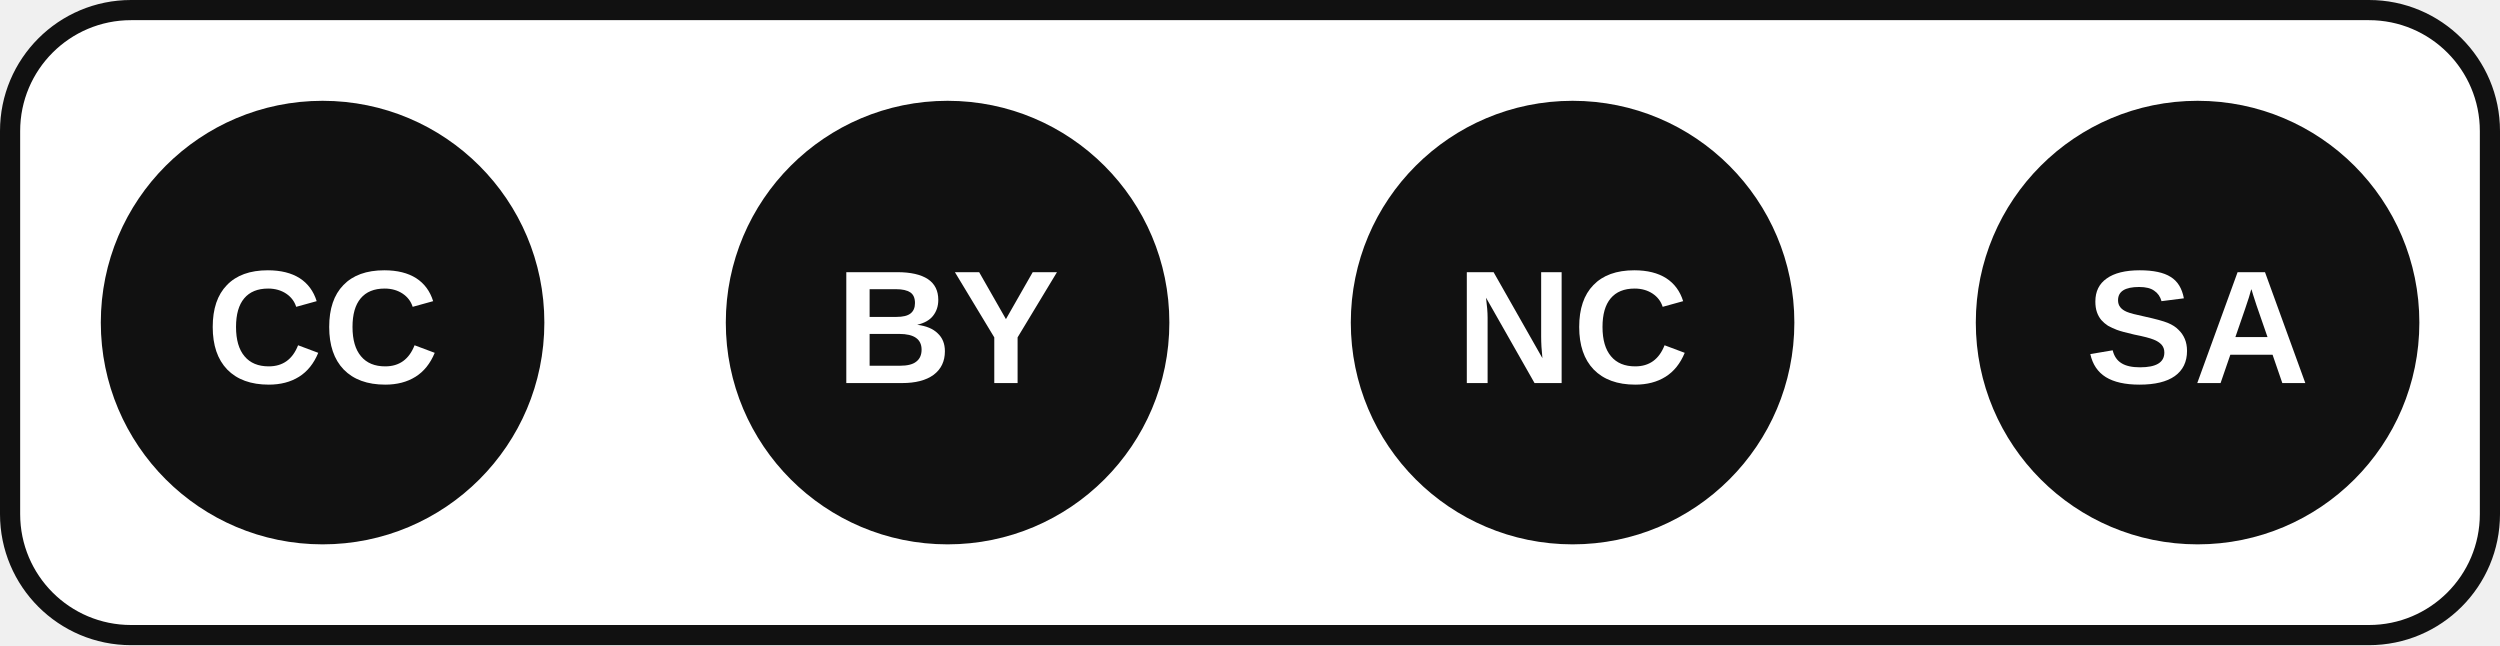
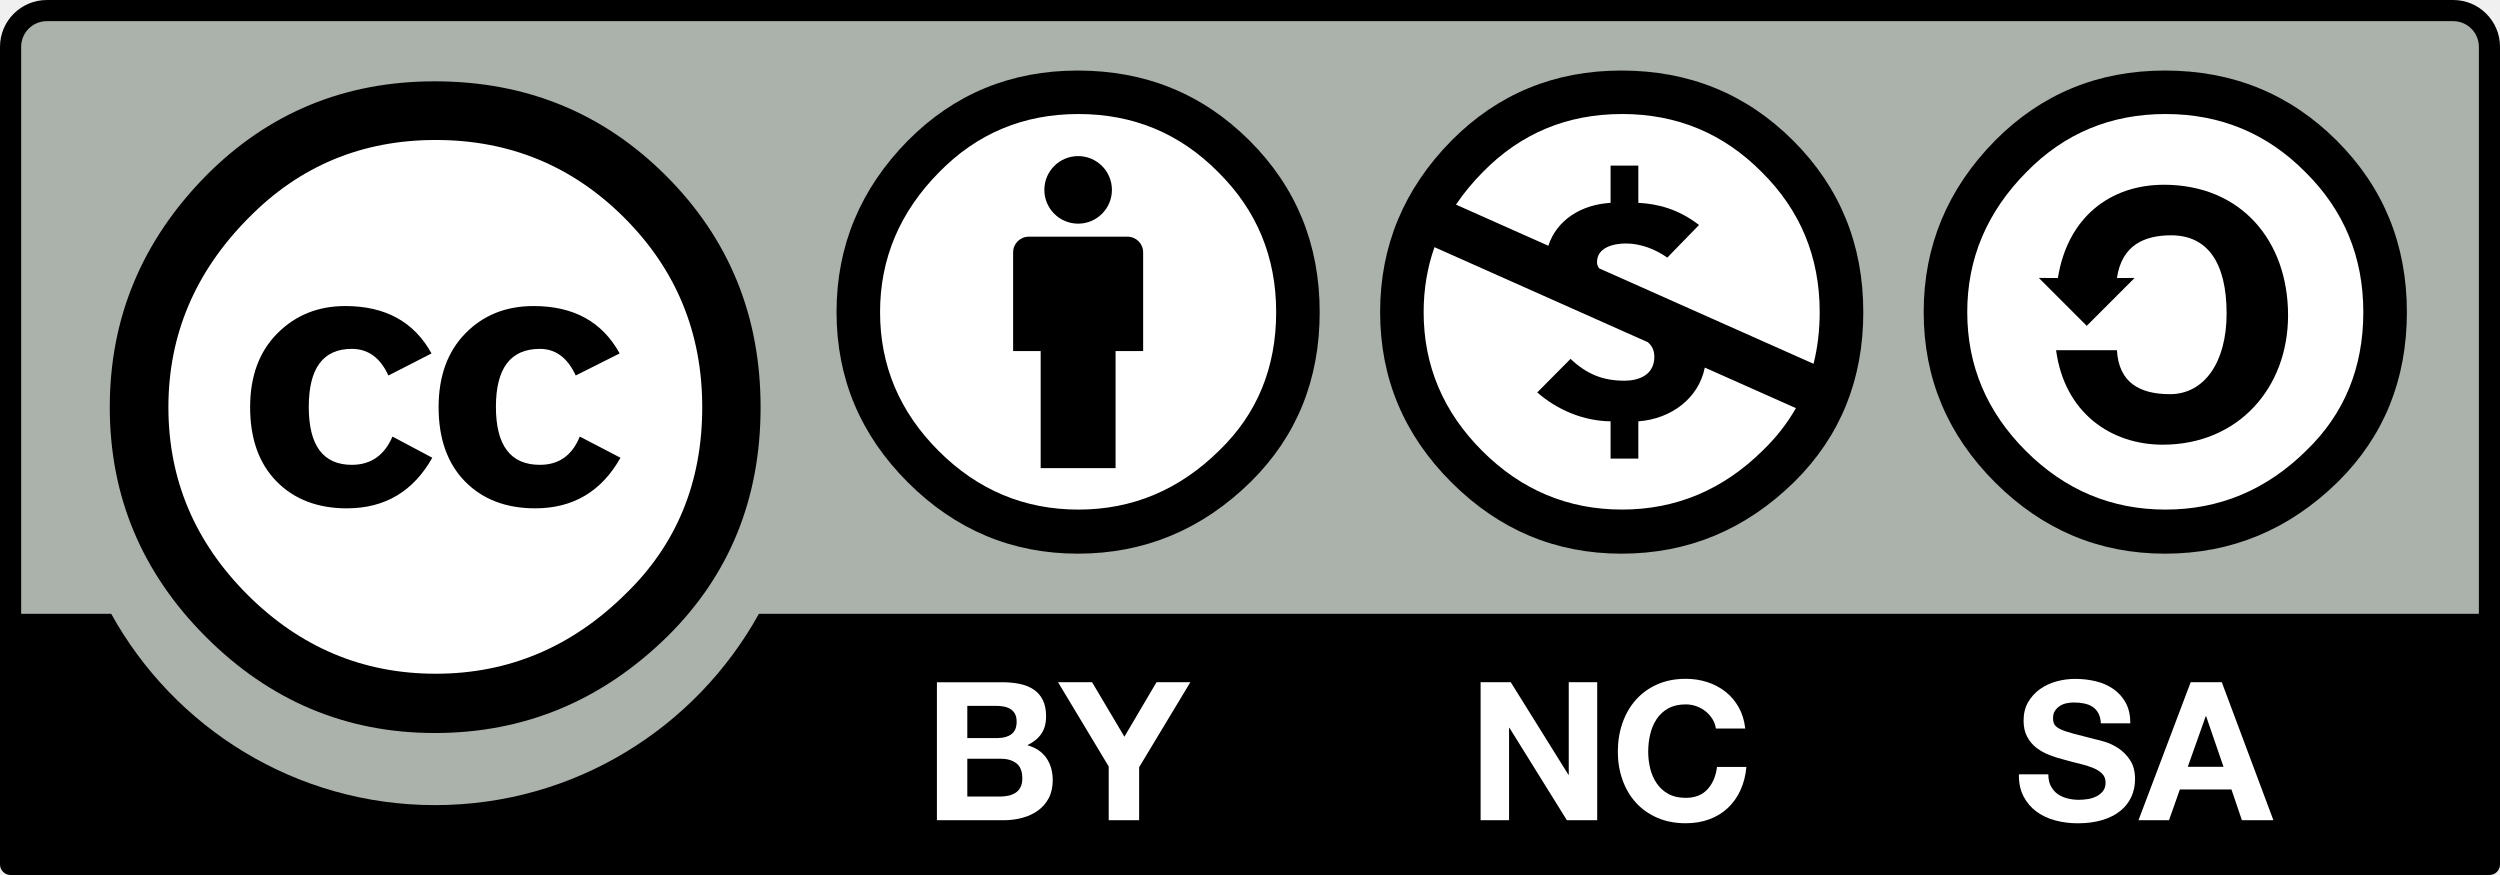
- <svg xmlns="http://www.w3.org/2000/svg" width="124" height="32" viewBox="0 0 124 32" role="img" aria-labelledby="title">
-   <rect x="0.5" y="0.5" width="123" height="31" rx="6" fill="#fff" stroke="#111" />
-   <circle cx="16" cy="16" r="11" fill="#111" />
-   <circle cx="47" cy="16" r="11" fill="#111" />
-   <circle cx="78" cy="16" r="11" fill="#111" />
-   <circle cx="109" cy="16" r="11" fill="#111" />
-   <text x="16" y="19" text-anchor="middle" font-family="Arial, sans-serif" font-size="8" font-weight="700" fill="#fff">CC</text>
-   <text x="47" y="19" text-anchor="middle" font-family="Arial, sans-serif" font-size="8" font-weight="700" fill="#fff">BY</text>
-   <text x="78" y="19" text-anchor="middle" font-family="Arial, sans-serif" font-size="8" font-weight="700" fill="#fff">NC</text>
-   <text x="109" y="19" text-anchor="middle" font-family="Arial, sans-serif" font-size="8" font-weight="700" fill="#fff">SA</text>
+ <svg xmlns="http://www.w3.org/2000/svg" width="120" height="42" viewBox="0 0 120 42">
+   <g id="big-by_nc_sa">
+     <path d="M3.409.446L116.763.648c1.584 0 2.999-.235 2.999 3.16l-.139 37.329H.548V3.669C.548 1.995.71.446 3.409.446z" fill="#aab2ab" />
+     <path d="M117.753 0H2.248C1.008 0 0 1.008 0 2.247v39.246c0 .28.227.507.508.507h118.985c.28 0 .508-.227.508-.507V2.247c0-1.239-1.008-2.247-2.247-2.247zM2.248 1.015h115.506c.679 0 1.232.553 1.232 1.232v27.214H36.429c-3.026 5.471-8.857 9.185-15.547 9.185-6.692 0-12.521-3.711-15.545-9.185H1.015V2.247c-0-.679.553-1.232 1.232-1.232z" />
+     <path d="M34.523 19.545c.005 7.529-6.097 13.636-13.627 13.642-7.53.004-13.638-6.096-13.643-13.625v-.017C7.248 12.015 13.35 5.908 20.88 5.903c7.531-.004 13.639 6.096 13.643 13.625v.016z" fill="#fff" />
+     <path d="M31.973 8.44c3.023 3.023 4.535 6.725 4.535 11.105 0 4.38-1.486 8.042-4.457 10.988-3.154 3.102-6.881 4.652-11.182 4.652-4.249 0-7.911-1.538-10.986-4.614-3.076-3.076-4.614-6.751-4.614-11.026 0-4.275 1.537-7.976 4.614-11.105 2.997-3.025 6.659-4.536 10.986-4.536 4.38 0 8.08 1.511 11.104 4.536zM11.917 10.474c-2.556 2.582-3.834 5.606-3.834 9.075 0 3.468 1.266 6.467 3.795 8.996 2.531 2.529 5.542 3.794 9.037 3.794 3.495 0 6.532-1.277 9.115-3.833 2.451-2.373 3.677-5.358 3.677-8.957 0-3.572-1.246-6.604-3.737-9.094-2.49-2.49-5.508-3.736-9.055-3.736s-6.547 1.252-8.997 3.755zm6.726 7.549c-.39-.852-.974-1.277-1.755-1.277-1.378 0-2.067.928-2.067 2.783 0 1.856.689 2.783 2.067 2.783.91 0 1.561-.452 1.951-1.357l1.911 1.017c-.911 1.618-2.278 2.428-4.099 2.428-1.405 0-2.531-.431-3.376-1.292-.846-.862-1.269-2.049-1.269-3.563 0-1.488.437-2.669 1.308-3.544.872-.875 1.958-1.311 3.26-1.311 1.926 0 3.304.758 4.139 2.275l-2.069 1.059zm8.991 0c-.391-.852-.965-1.277-1.72-1.277-1.406 0-2.11.928-2.11 2.783 0 1.856.704 2.783 2.11 2.783.912 0 1.551-.452 1.915-1.357l1.954 1.017c-.909 1.618-2.274 2.428-4.093 2.428-1.403 0-2.526-.431-3.371-1.292-.843-.862-1.266-2.049-1.266-3.563 0-1.488.429-2.669 1.287-3.544.857-.875 1.948-1.311 3.273-1.311 1.923 0 3.3.758 4.13 2.275l-2.109 1.059z" />
+     <g transform="matrix(.99377 0 0 .99367 -437.1198 0)">
+       <circle cx="491.947" cy="15.314" r="10.806" fill="#fff" />
+       <path d="M495.075 12.187c0-.416-.338-.753-.754-.753h-4.772c-.416 0-.754.337-.754.753v4.773h1.331v5.652h3.617v-5.652h1.332v-4.773h0z" />
+       <circle cx="491.935" cy="9.172" r="1.632" />
+       <path clip-rule="evenodd" d="M491.919 3.408c-3.231 0-5.968 1.127-8.207 3.384-2.298 2.333-3.446 5.095-3.446 8.284 0 3.189 1.148 5.932 3.446 8.227 2.298 2.294 5.034 3.442 8.207 3.442 3.213 0 5.998-1.157 8.354-3.472 2.22-2.197 3.329-4.93 3.329-8.197 0-3.268-1.129-6.028-3.388-8.284-2.259-2.256-5.023-3.384-8.296-3.384zm.03 2.1c2.648 0 4.896.934 6.746 2.801 1.87 1.847 2.805 4.104 2.805 6.768 0 2.684-.915 4.911-2.746 6.681-1.928 1.906-4.196 2.858-6.805 2.858-2.61 0-4.859-.943-6.748-2.829-1.889-1.887-2.833-4.123-2.833-6.71 0-2.586.954-4.842 2.862-6.768 1.831-1.867 4.07-2.801 6.719-2.801z" fill-rule="evenodd" />
+     </g>
+     <g fill="#fff">
+       <path d="M48.093 32.747c.315 0 .605.028.865.083.26.055.482.147.669.274.185.126.329.295.432.505.102.211.153.47.153.779 0 .334-.076.611-.228.834-.151.223-.376.405-.673.547.41.117.715.323.917.617.202.294.303.648.303 1.063 0 .334-.065.623-.195.868-.13.244-.306.443-.525.598-.22.155-.472.27-.753.344-.282.075-.572.112-.87.112h-3.216v-6.622h3.122zm-.185 2.678c.259 0 .474-.062.641-.185.167-.123.25-.323.25-.601 0-.154-.028-.281-.083-.379-.056-.099-.13-.176-.223-.232-.093-.055-.2-.094-.32-.115-.12-.021-.247-.032-.377-.032h-1.365v1.545h1.477zm.084 2.81c.143 0 .279-.014.409-.042.13-.028.245-.075.345-.139.099-.065.178-.153.237-.265.059-.111.088-.253.088-.426 0-.34-.096-.582-.288-.728-.192-.145-.445-.217-.762-.217h-1.59v1.817h1.562zM50.787 32.747h1.633l1.551 2.615 1.541-2.615h1.624l-2.458 4.08v2.541h-1.46V36.791l-2.431-4.044z" />
+     </g>
+     <g>
+       <path d="M87.801 14.981c.005 5.501-4.452 9.962-9.953 9.966-5.501.003-9.963-4.452-9.967-9.952v-.015c-.004-5.501 4.453-9.962 9.953-9.967 5.501-.003 9.963 4.452 9.967 9.952v.015z" fill="#fff" />
+       <path d="M77.826 3.386c3.252 0 6 1.121 8.244 3.362 2.245 2.242 3.368 4.987 3.368 8.233 0 3.246-1.103 5.962-3.309 8.146-2.342 2.3-5.11 3.449-8.302 3.449-3.153 0-5.872-1.14-8.156-3.421-2.284-2.279-3.425-5.005-3.425-8.174 0-3.17 1.141-5.914 3.425-8.233 2.225-2.241 4.945-3.362 8.156-3.362zm-8.972 8.48c-.345.979-.519 2.017-.519 3.115 0 2.57.939 4.792 2.816 6.667 1.877 1.874 4.112 2.811 6.705 2.811 2.592 0 4.847-.947 6.762-2.841.641-.62 1.17-1.295 1.585-2.028l-4.372-1.946c-.296 1.471-1.607 2.464-3.191 2.58v1.788h-1.332v-1.788c-1.301-.015-2.558-.547-3.52-1.388L75.386 17.226c.769.724 1.538 1.048 2.588 1.048.68 0 1.434-.266 1.434-1.152 0-.314-.121-.532-.312-.697l-1.106-.491-1.376-.614c-.681-.304-1.259-.559-1.837-.818l-5.923-2.638zm9.002-6.393c-2.633 0-4.857.927-6.677 2.783-.495.5-.926 1.021-1.291 1.566l4.432 1.974c.401-1.23 1.569-1.976 2.988-2.059V7.949h1.332V9.737c.917.044 1.923.295 2.913 1.063l-1.524 1.566c-.562-.399-1.271-.679-1.982-.679-.576 0-1.391.177-1.391.901 0 .11.038.207.105.294l1.483.659 1.003.447c.641.287 1.255.558 1.861.829l5.942 2.645c.196-.778.295-1.605.295-2.482 0-2.648-.929-4.89-2.786-6.725-1.839-1.856-4.073-2.783-6.705-2.783z" />
+     </g>
+     <g fill="#fff">
+       <path d="M72.517 32.747l2.767 4.442h.016v-4.442h1.366v6.622H75.209l-2.756-4.434h-.018v4.434h-1.366v-6.622h1.449zM82.195 34.512c-.086-.14-.195-.262-.325-.367-.13-.105-.277-.187-.441-.246-.164-.059-.336-.088-.514-.088-.328 0-.607.063-.836.19-.229.126-.414.296-.556.509-.143.213-.246.456-.312.728-.065.272-.097.553-.097.843 0 .279.032.549.097.811.065.263.169.5.312.709.142.211.327.378.556.506.229.127.508.19.836.19.444 0 .793-.136 1.043-.409.25-.272.404-.631.459-1.076h1.41c-.037.414-.133.789-.287 1.123-.154.335-.359.619-.612.855-.253.236-.55.415-.891.54-.34.124-.714.186-1.122.186-.508 0-.964-.088-1.369-.265-.405-.176-.747-.419-1.026-.728-.28-.31-.493-.673-.641-1.091-.148-.418-.223-.868-.223-1.351 0-.495.075-.954.223-1.378.148-.424.362-.794.641-1.109.279-.315.621-.563 1.026-.742.406-.18.862-.269 1.369-.269.365 0 .709.052 1.035.158.324.105.615.258.871.46.257.201.469.45.636.747.167.297.272.638.315 1.021h-1.41c-.024-.167-.081-.32-.167-.459z" />
+     </g>
+     <g>
+       <path d="M114.58 14.981c.005 5.845-4.731 10.587-10.577 10.592-5.846.003-10.588-4.731-10.593-10.577v-.015c-.004-5.845 4.732-10.587 10.577-10.592 5.846-.004 10.588 4.731 10.593 10.576v.016z" fill="#fff" />
+       <path d="M103.919 3.386c-3.212 0-5.932 1.121-8.156 3.362-2.284 2.319-3.426 5.064-3.426 8.233 0 3.169 1.142 5.894 3.426 8.174 2.283 2.28 5.002 3.421 8.156 3.421 3.193 0 5.96-1.15 8.302-3.449 2.206-2.184 3.309-4.899 3.309-8.146 0-3.246-1.122-5.991-3.368-8.233-2.245-2.241-4.992-3.362-8.243-3.362zm.029 2.087c2.632 0 4.866.927 6.705 2.783 1.858 1.835 2.786 4.076 2.786 6.725 0 2.667-.909 4.879-2.729 6.639-1.915 1.893-4.17 2.84-6.762 2.84-2.593 0-4.828-.937-6.705-2.812-1.877-1.875-2.815-4.096-2.815-6.667 0-2.571.947-4.812 2.844-6.725 1.819-1.856 4.044-2.783 6.676-2.783z" />
+       <path d="M98.779 13.345c.462-2.918 2.516-4.477 5.09-4.477 3.701 0 5.958 2.686 5.958 6.268 0 3.495-2.401 6.209-6.016 6.209-2.487 0-4.715-1.53-5.119-4.534h2.921c.087 1.559 1.1 2.109 2.546 2.109 1.648 0 2.718-1.531 2.718-3.87 0-2.456-.925-3.755-2.661-3.755-1.272 0-2.371.462-2.603 2.051l.849-.006-2.299 2.3-2.299-2.3.915.006z" />
+     </g>
+     <g fill="#fff">
+       <path d="M98.441 37.732c.081.154.186.279.319.376.133.096.288.167.468.213.179.047.363.07.555.07.129 0 .268-.011.416-.033.148-.021.286-.063.416-.125.129-.061.237-.147.324-.255.085-.108.129-.246.129-.412 0-.18-.057-.324-.172-.436-.114-.112-.264-.204-.448-.278-.185-.074-.396-.139-.63-.195-.235-.055-.473-.117-.713-.185-.247-.062-.488-.138-.723-.227-.234-.089-.444-.206-.63-.348-.184-.142-.335-.319-.448-.533-.115-.213-.172-.472-.172-.774 0-.341.073-.636.217-.886.146-.25.336-.459.57-.627.235-.167.501-.29.798-.371.296-.081.593-.12.889-.12.346 0 .678.039.997.116.317.077.601.203.847.376.247.174.444.395.589.664.145.27.217.596.217.979h-1.413c-.013-.198-.053-.362-.124-.491-.071-.13-.165-.232-.282-.307-.116-.074-.25-.127-.401-.157-.15-.031-.315-.047-.494-.047-.116 0-.234.013-.35.037-.117.025-.223.068-.318.13-.096.062-.174.139-.236.232-.061.093-.092.211-.092.352 0 .13.024.236.074.315.049.081.147.155.292.223.146.068.345.136.602.204.256.068.592.155 1.005.26.123.024.295.07.513.135.219.065.438.168.653.311.216.143.403.333.561.571.157.238.236.542.236.914 0 .303-.059.584-.177.844-.117.26-.292.484-.524.672-.232.189-.519.336-.863.441-.343.106-.74.158-1.192.158-.365 0-.718-.046-1.062-.135-.344-.09-.646-.231-.908-.423-.263-.192-.472-.438-.627-.735-.154-.297-.229-.649-.222-1.058h1.413c-0.0.222.04.411.12.566zM106.646 32.747l2.477 6.622h-1.512l-.501-1.475h-2.477l-.52 1.475h-1.465l2.505-6.622h1.494zm.083 4.06l-.835-2.428h-.019l-.862 2.428h1.716z" />
+     </g>
+   </g>
</svg>
